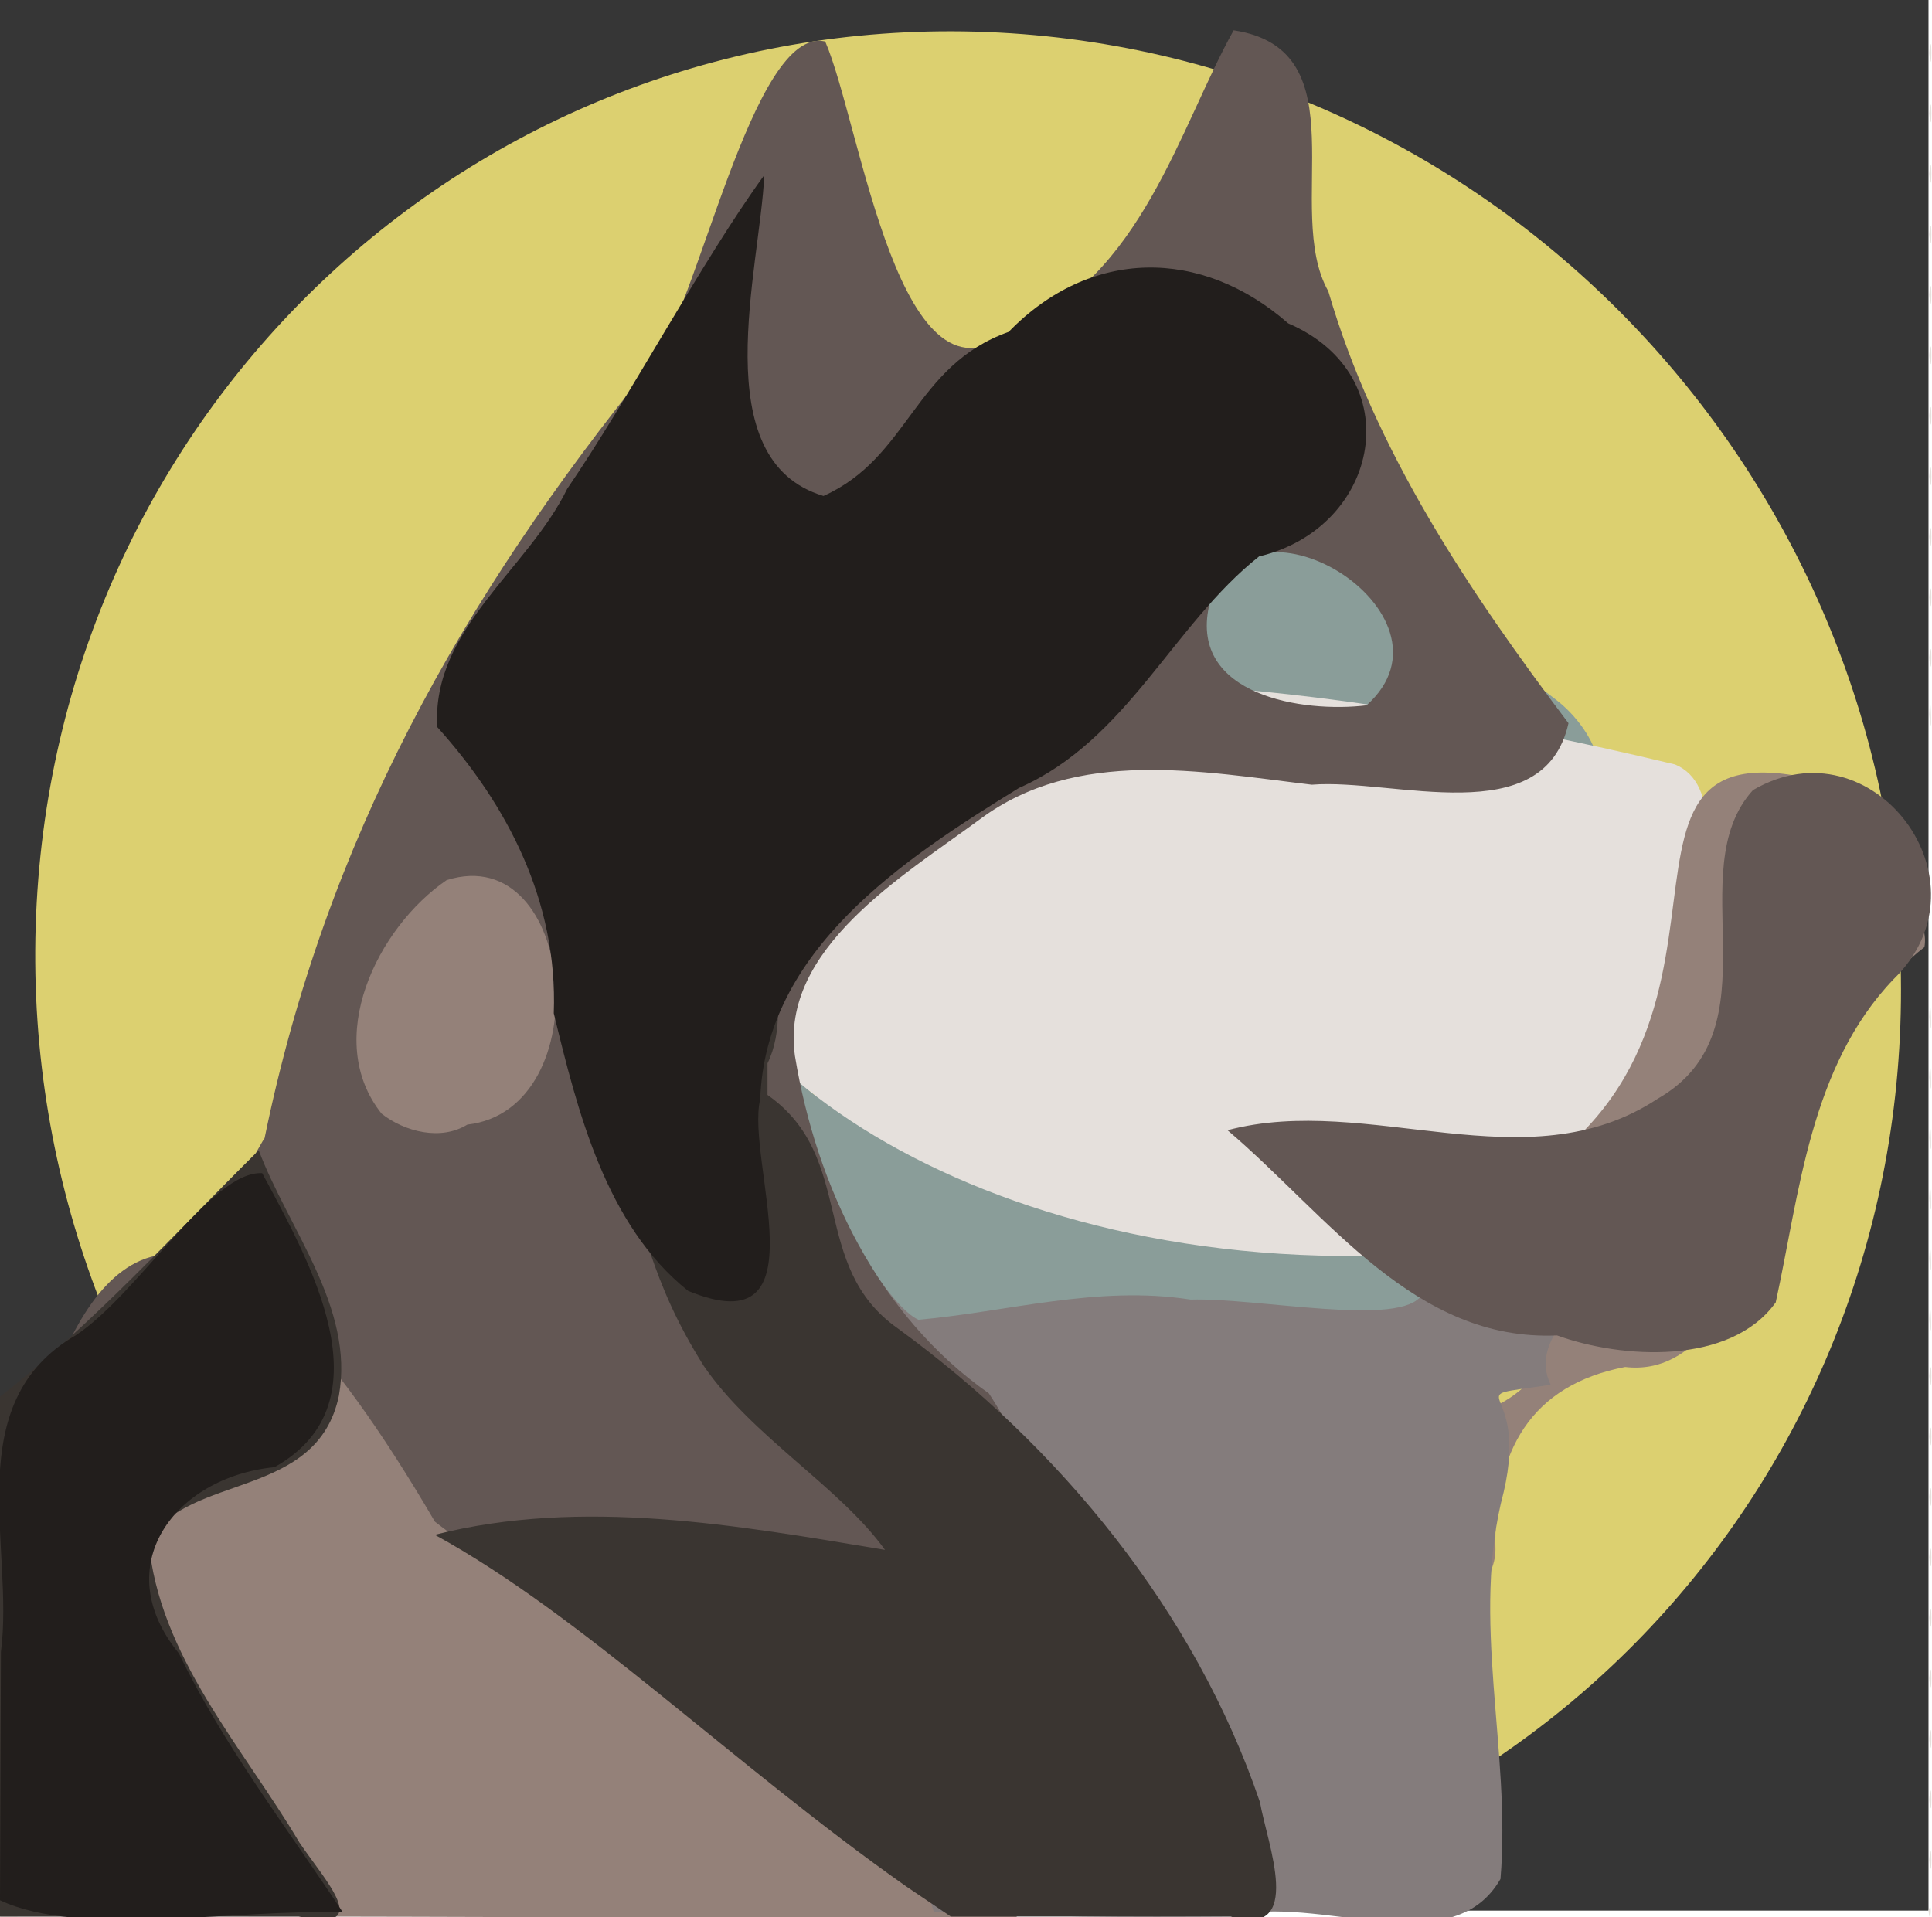
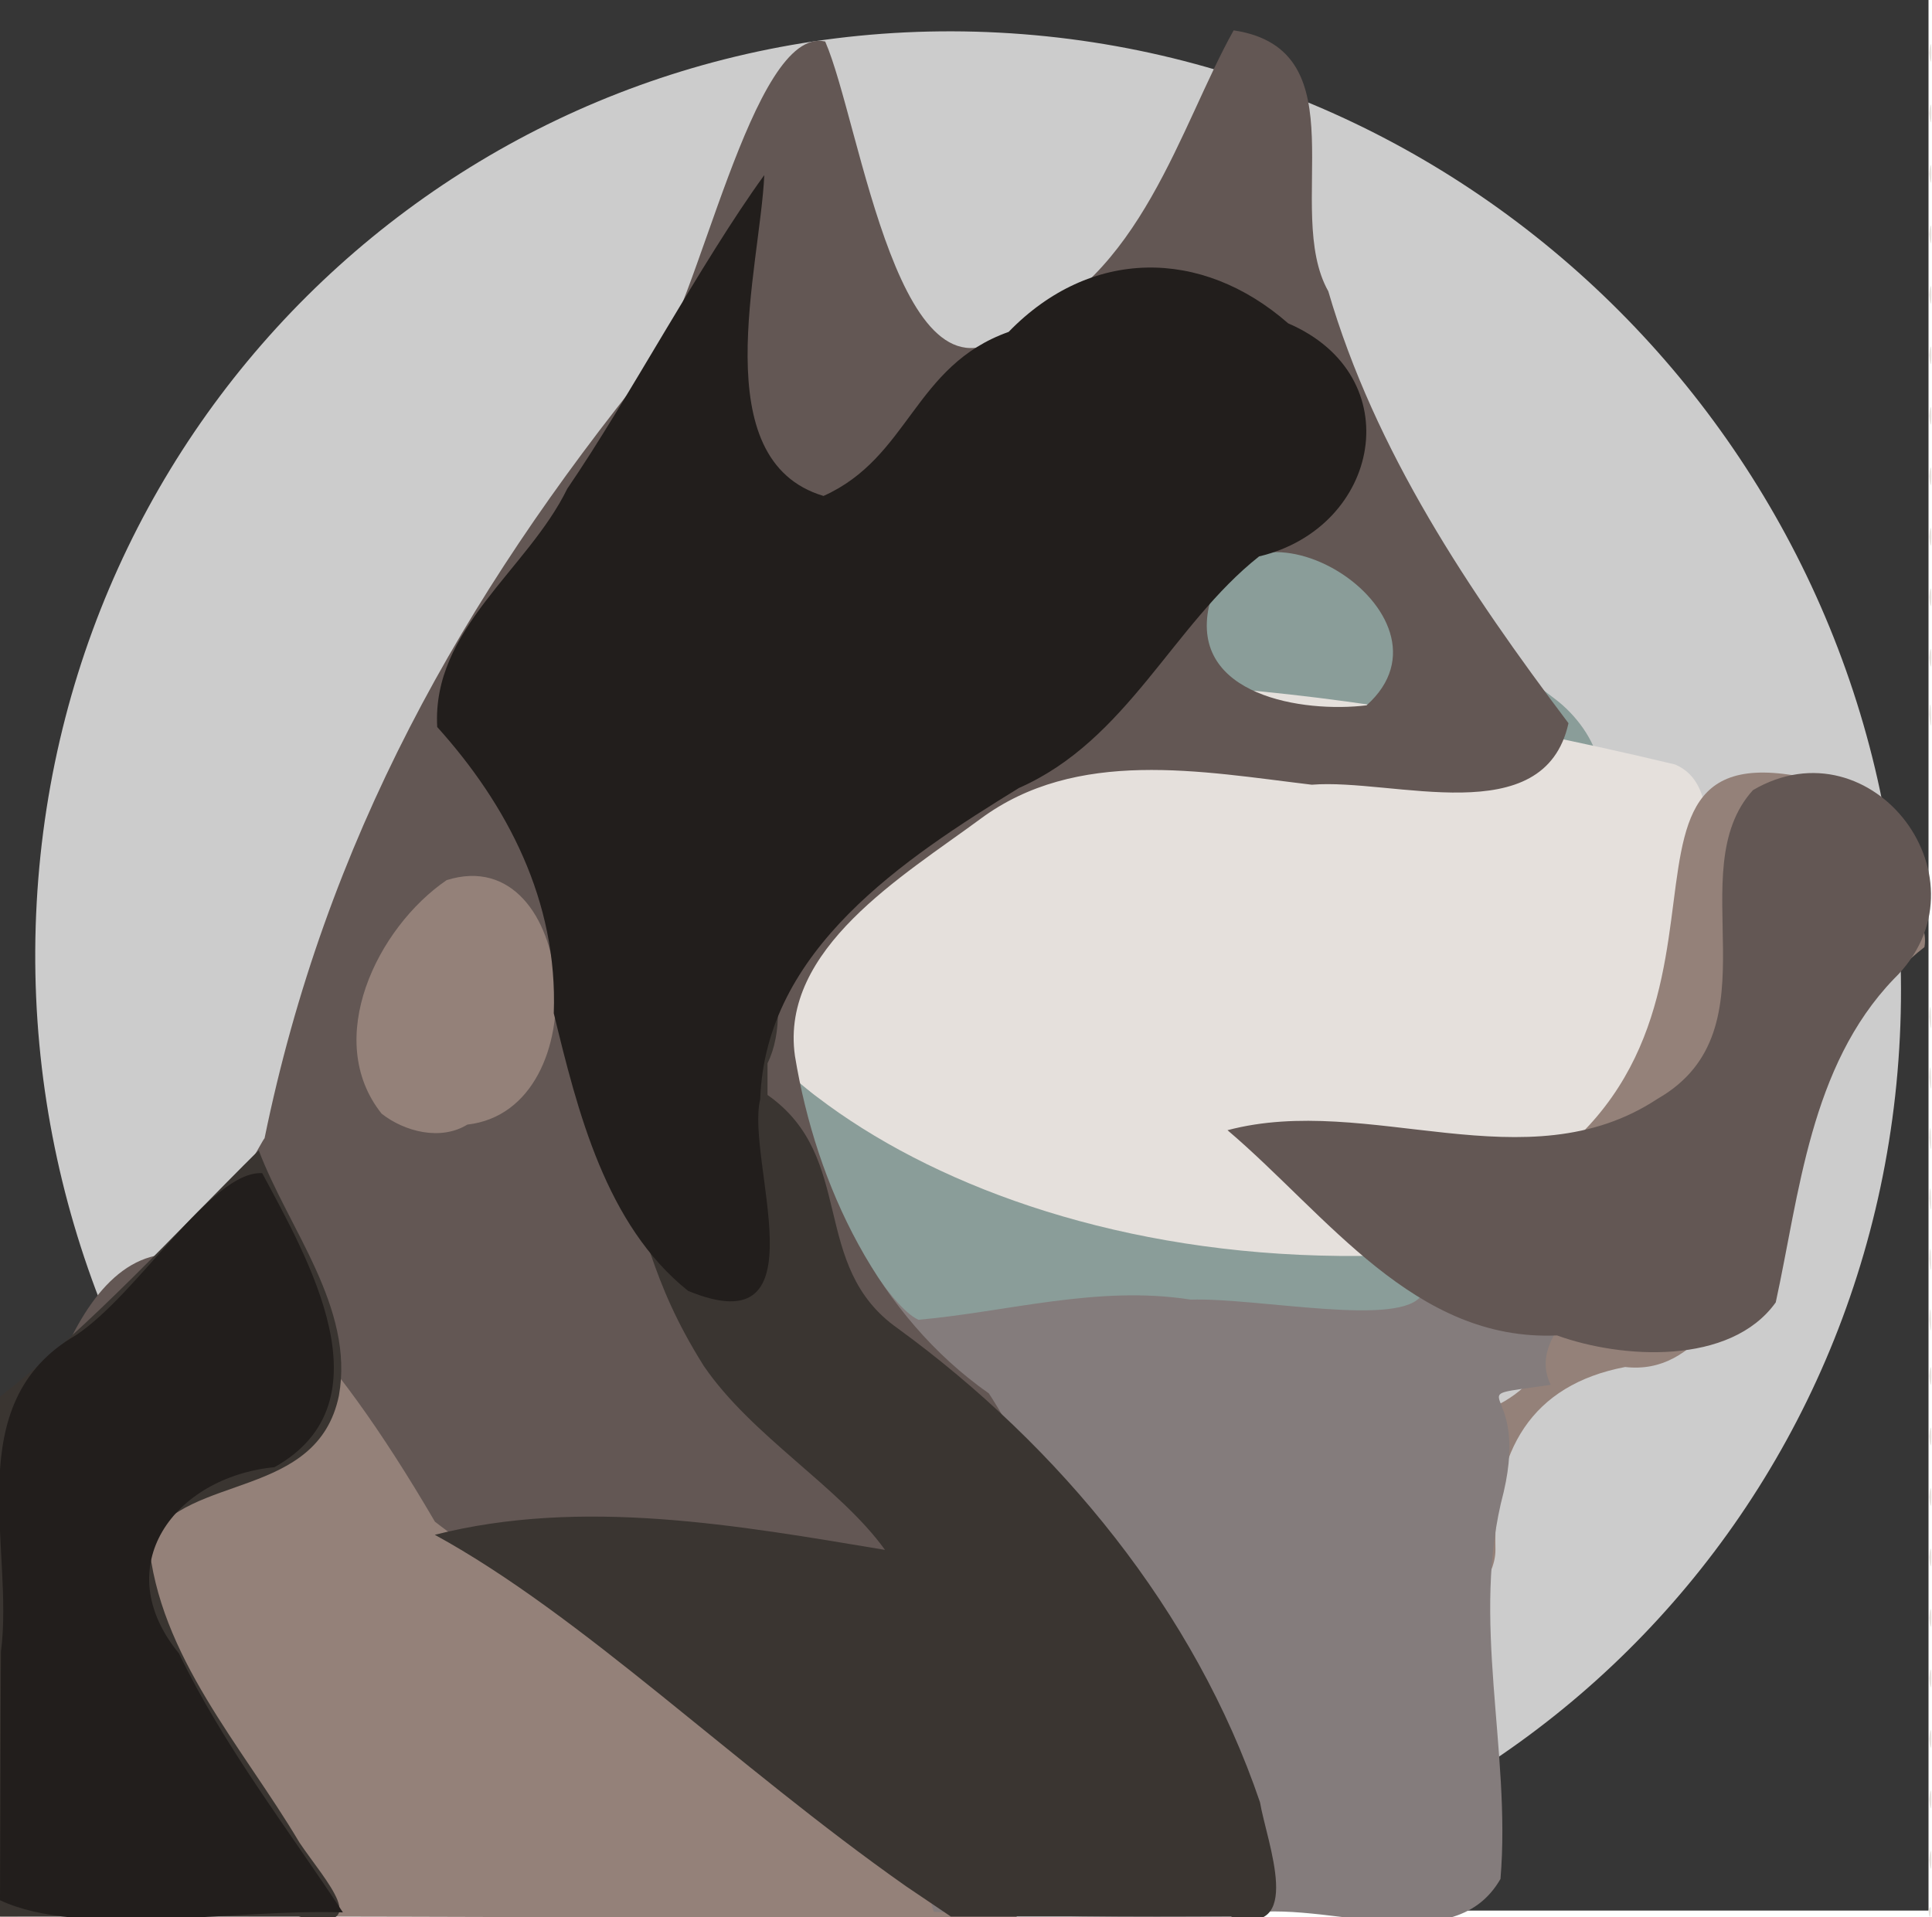
- <svg xmlns="http://www.w3.org/2000/svg" xmlns:ns1="http://www.openswatchbook.org/uri/2009/osb" height="507" width="511" version="1.1" id="svg3082">
+ <svg xmlns="http://www.w3.org/2000/svg" height="507" width="511" version="1.1" id="svg3082">
  <defs id="defs3086">
-     <linearGradient ns1:paint="solid" id="linearGradient3003">
+     <linearGradient id="linearGradient3003">
      <stop id="stop3001" offset="0" style="stop-color:#646464;stop-opacity:1;" />
    </linearGradient>
  </defs>
  <g id="layer1" style="display:none;opacity:0">
    <rect style="display:none;opacity:1;mix-blend-mode:normal;fill:#0000ff;fill-opacity:1;fill-rule:nonzero;stroke-width:1.002;stroke-miterlimit:4;stroke-dasharray:none" id="rect2411" width="510.687" height="505.414" x="-0.609" y="0" />
  </g>
  <g id="g3205" style="display:inline;opacity:1">
    <rect y="0" x="-0.609" height="505.414" width="510.687" id="rect852" style="font-variation-settings:normal;display:inline;opacity:1;vector-effect:none;fill:#363636;fill-opacity:1;fill-rule:nonzero;stroke-width:1.002;stroke-linecap:butt;stroke-linejoin:miter;stroke-miterlimit:4;stroke-dasharray:none;stroke-dashoffset:0;stroke-opacity:1;stop-color:#000000;stop-opacity:1" />
-     <path d="M 264.222,486.184 A 247.049,248.685 0 0 1 22.729,237.452 247.049,248.685 0 0 1 264.44,-11.065 247.049,248.685 0 0 1 516.591,226.709 247.049,248.685 0 0 1 285.998,485.71" id="path2416" style="display:inline;fill:#dcd070;fill-opacity:1;fill-rule:evenodd;stroke-width:1.036" transform="matrix(0.9972264,0.07442734,-0.05457873,0.9985095,0,0)" />
+     <path d="M 264.222,486.184 A 247.049,248.685 0 0 1 22.729,237.452 247.049,248.685 0 0 1 264.44,-11.065 247.049,248.685 0 0 1 516.591,226.709 247.049,248.685 0 0 1 285.998,485.71" id="path2416" style="display:inline;fill:#cccccc;fill-opacity:1;fill-rule:evenodd;stroke-width:1.036" transform="matrix(0.9972264,0.07442734,-0.05457873,0.9985095,0,0)" />
    <path id="path3217" d="m 411.396,184.986 c 10.656,8.004 20.436,27.314 -2.39,29.1 -45.479,12.175 -76.4,23.742 -124.554,13.205 -46.44,-26.4 -94.157,47.14 -68,63.013 11.445,3.776 25.31,1.248 37.54,2.498 137.184,-35.576 203.437,97.65 30.659,201.285 C 28.64,117.081 149.52,-16.712 411.396,184.986 Z" style="display:inline;fill:#8a9d99;fill-opacity:1" />
    <path id="path3219" d="m 443.052,202.234 c 24.105,10.176 -9.996,80.53 -20.759,123.141 C 168.354,378.513 29.417,103.27 443.052,202.234 Z m 67.026,303.18 c 1.116,-3.637 0.5,5.106 0,0 z M 510.272,492 c 0.761,-8.066 0.761,8.066 0,0 z m 0,-16 c 0.761,-8.066 0.761,8.066 0,0 z m 0,-16 c 0.761,-8.066 0.761,8.066 0,0 z m 0,-16 c 0.761,-8.066 0.761,8.066 0,0 z m 0,-16 c 0.761,-8.066 0.761,8.066 0,0 z m 0,-16 c 0.761,-8.066 0.761,8.066 0,0 z m 0,-16 c 0.761,-8.066 0.761,8.066 0,0 z m 0,-16 c 0.761,-8.066 0.761,8.066 0,0 z m 0,-16 c 0.761,-8.066 0.761,8.066 0,0 z m 0.01,-15 c 0.404,-9.402 0.845,9.971 0,0 z m 0,-16 c 0.404,-9.402 0.845,9.971 0,0 z m 0,-16 c 0.404,-9.402 0.845,9.971 0,0 z m 0,-16 c 0.404,-9.402 0.845,9.971 0,0 z m 0,-16 c 0.404,-9.402 0.845,9.971 0,0 z m 0,-16 c 0.404,-9.402 0.845,9.971 0,0 z m 0,-80 c 0.404,-9.402 0.845,9.971 0,0 z m -0.01,-15 c 0.761,-8.066 0.761,8.066 0,0 z m 0,-16 c 0.761,-8.066 0.761,8.066 0,0 z m 0,-16 c 0.761,-8.066 0.761,8.066 0,0 z m 0,-16 c 0.761,-8.066 0.761,8.066 0,0 z m 0,-16 c 0.761,-8.066 0.761,8.066 0,0 z m 0,-16 c 0.761,-8.066 0.76,8.066 0,0 z m 0,-16 c 0.761,-8.066 0.761,8.066 0,0 z m 0,-16 c 0.761,-8.066 0.761,8.066 0,0 z m 0,-16 c 0.761,-8.066 0.761,8.066 0,0 z m 0,-16 c 0.761,-8.066 0.761,8.066 0,0 z m 0,-16 c 0.761,-8.066 0.761,8.066 0,0 z" style="display:inline;fill:#e5e0dc" />
    <path id="path3215" d="m 19.001,401.16 c 23.929,-21.556 68.987,-138.209 89.038,-163.235 33.417,-47.129 105.901,-89.985 53.524,40.302 23.996,99.728 321.136,146.578 231.067,39.374 85.323,-41.122 16.457,-133.202 94.812,-109.34 -0.694,13.238 23.923,29.75 21.55,42.302 -38.337,29.264 -41.005,115.421 -79.156,111.058 -24.749,4.741 -34.949,22.024 -34.301,48.313 0.102,32.174 -126.243,65.121 -126.637,97.313 C 136.73,507.427 132.166,506.836 0,507.004 48.247,450.999 20.921,445.052 19.001,401.16 Z" style="display:inline;fill:#948179" />
    <path id="path3213" d="m 242.915,349.13 c 23.376,-2.064 47.431,-9.201 71.962,-5.339 18.053,-0.535 55.971,7.515 61.24,-1.334 97.32,-18.653 22.094,-0.632 34.029,23.878 -26.168,3.852 -5.508,-1.52 -12.423,28.329 -8.924,33.58 2.029,68.376 -0.86,102.393 -13.139,22.8 -48.478,3.607 -71.376,9.946 -26.169,0.158 -52.357,0.156 -78.496,-1.27 C 93.845,23.765 213.218,335.707 242.915,349.13 Z" style="display:inline;fill:#847c7c" />
    <path id="path3211" d="M -1.103,389.519 C 51.158,340.011 68.146,303.266 69.977,301.1 86.061,222.584 122.076,158.26 172.175,96.577 c 12.306,-14.155 26.731,-89.952 46.083,-85.602 9.446,21.63 19.648,102.175 50.02,75.88 33.443,-12.796 43.871,-53.569 58.01,-78.825 33.916,5.081 12.893,47.47 25.041,69.032 12.33,42.302 37.276,79.41 63.525,114.255 -6.445,28.945 -46.291,14.521 -67.9,16.268 -29.18,-3.474 -62.206,-9.89 -87.737,9.117 -20.25,14.955 -52.999,34.287 -48.96,62.641 5.693,34.603 22.027,68.7 51.304,89.28 51.691,79.169 -72.054,91.941 -146.529,33.915 C -1.734,202.57 3.277,501.336 -1.103,389.519 Z M 123.598,297.498 c 34.98,-3.973 28.921,-75.487 -5.468,-64.67 -18.403,12.582 -32.806,42.21 -17.188,61.785 6.119,4.805 15.686,7.199 22.656,2.885 z M 361.451,186.584 c 27.09,-24.241 -32.705,-61.176 -41.703,-26.14 -5.043,23.562 24.93,28.207 41.703,26.14 z m 50.376,166.685 c -37.677,1.68 -60.74,-31.82 -87.159,-54.29 37.37,-9.914 79.073,14.588 113.759,-8.314 32.02,-18.355 5.684,-60.152 25.23,-81.659 31.656,-18.487 63.811,24.153 37.2,50.017 -22.134,23.077 -24.941,56.915 -31.185,85.507 -11.988,16.752 -40.78,14.931 -57.848,8.739 z" style="display:inline;fill:#635754" />
    <path id="path3209" d="m 0,438.2 c 0,-22.928 0,-45.857 0,-68.7 24.834,-19.497 46.077,-43.05 68.434,-65.204 7.847,20.788 25.362,41.615 21.204,64.913 -5.695,27.508 -39.869,20.486 -50.325,38.408 2.627,30.385 24.868,54.48 39.878,79.786 C 86.018,497.551 99.272,511.4 79.045,507 52.697,507 26.348,507 0,507 0,484.071 0,461.142 0,438.2 Z M 203,289.649 c 23.641,16.603 10.914,45.212 34.455,61.761 42.815,31.234 78.608,74.77 95.8,125.335 1.814,10.683 12.107,36.251 -7.788,30.248 -24.658,-0.01 -49.316,-0.02 -73.974,0 -3.963,-2.67 -7.927,-5.35 -11.89,-8.031 C 193.962,466.845 154.15,427.43 115,406.008 154.017,396.124 194.983,403.488 234.078,410 222.037,393.269 198.857,379.984 186.116,361.299 171.451,337.894 171.567,325.512 160.791,300.2 161.929,169.635 218.764,249.119 203,281.29" style="display:inline;fill:#3a3531" />
    <path id="path3920" d="M 0.243,437 C 3.892,409.228 -11.065,371.173 20.126,353.178 c 16.687,-11.092 35.741,-43.533 49.224,-42.84 12.03,22.48 34.095,60.547 3.241,77.784 -26.531,2.634 -44.113,26.283 -25.26,49.269 11.802,24.423 28.507,45.944 43.365,68.506 -28.503,-1.02 -69.473,6.791 -90.695,-3.22 0.08,-21.642 0.161,-43.285 0.241,-64.927 z" style="display:inline;fill:#221e1c" />
    <path id="path3207" d="m 182,341.483 c -21.824,-17.456 -29.229,-47.566 -35.532,-73.43 1.099,-29.686 -12.361,-55.234 -30.827,-75.727 -1.459,-25.971 23.892,-41.539 34.396,-63.042 16.208,-23.674 35.274,-59.74 52.113,-82.966 -1.112,24.584 -15.879,75.447 15.657,84.878 22.75,-10.191 23.885,-34.485 48.969,-43.397 21.575,-22.246 50.97,-22.366 73.94,-2.26 32.27,13.891 24.47,54.014 -7.7,61.653 -22.838,18.087 -34.817,48.616 -63.504,61.253 -30.355,18.688 -67.065,42.732 -68.441,82.34 -3.946,16.19 17.03,65.605 -19.062,50.702 z" style="display:inline;fill:#221e1c;fill-opacity:1" />
  </g>
</svg>
